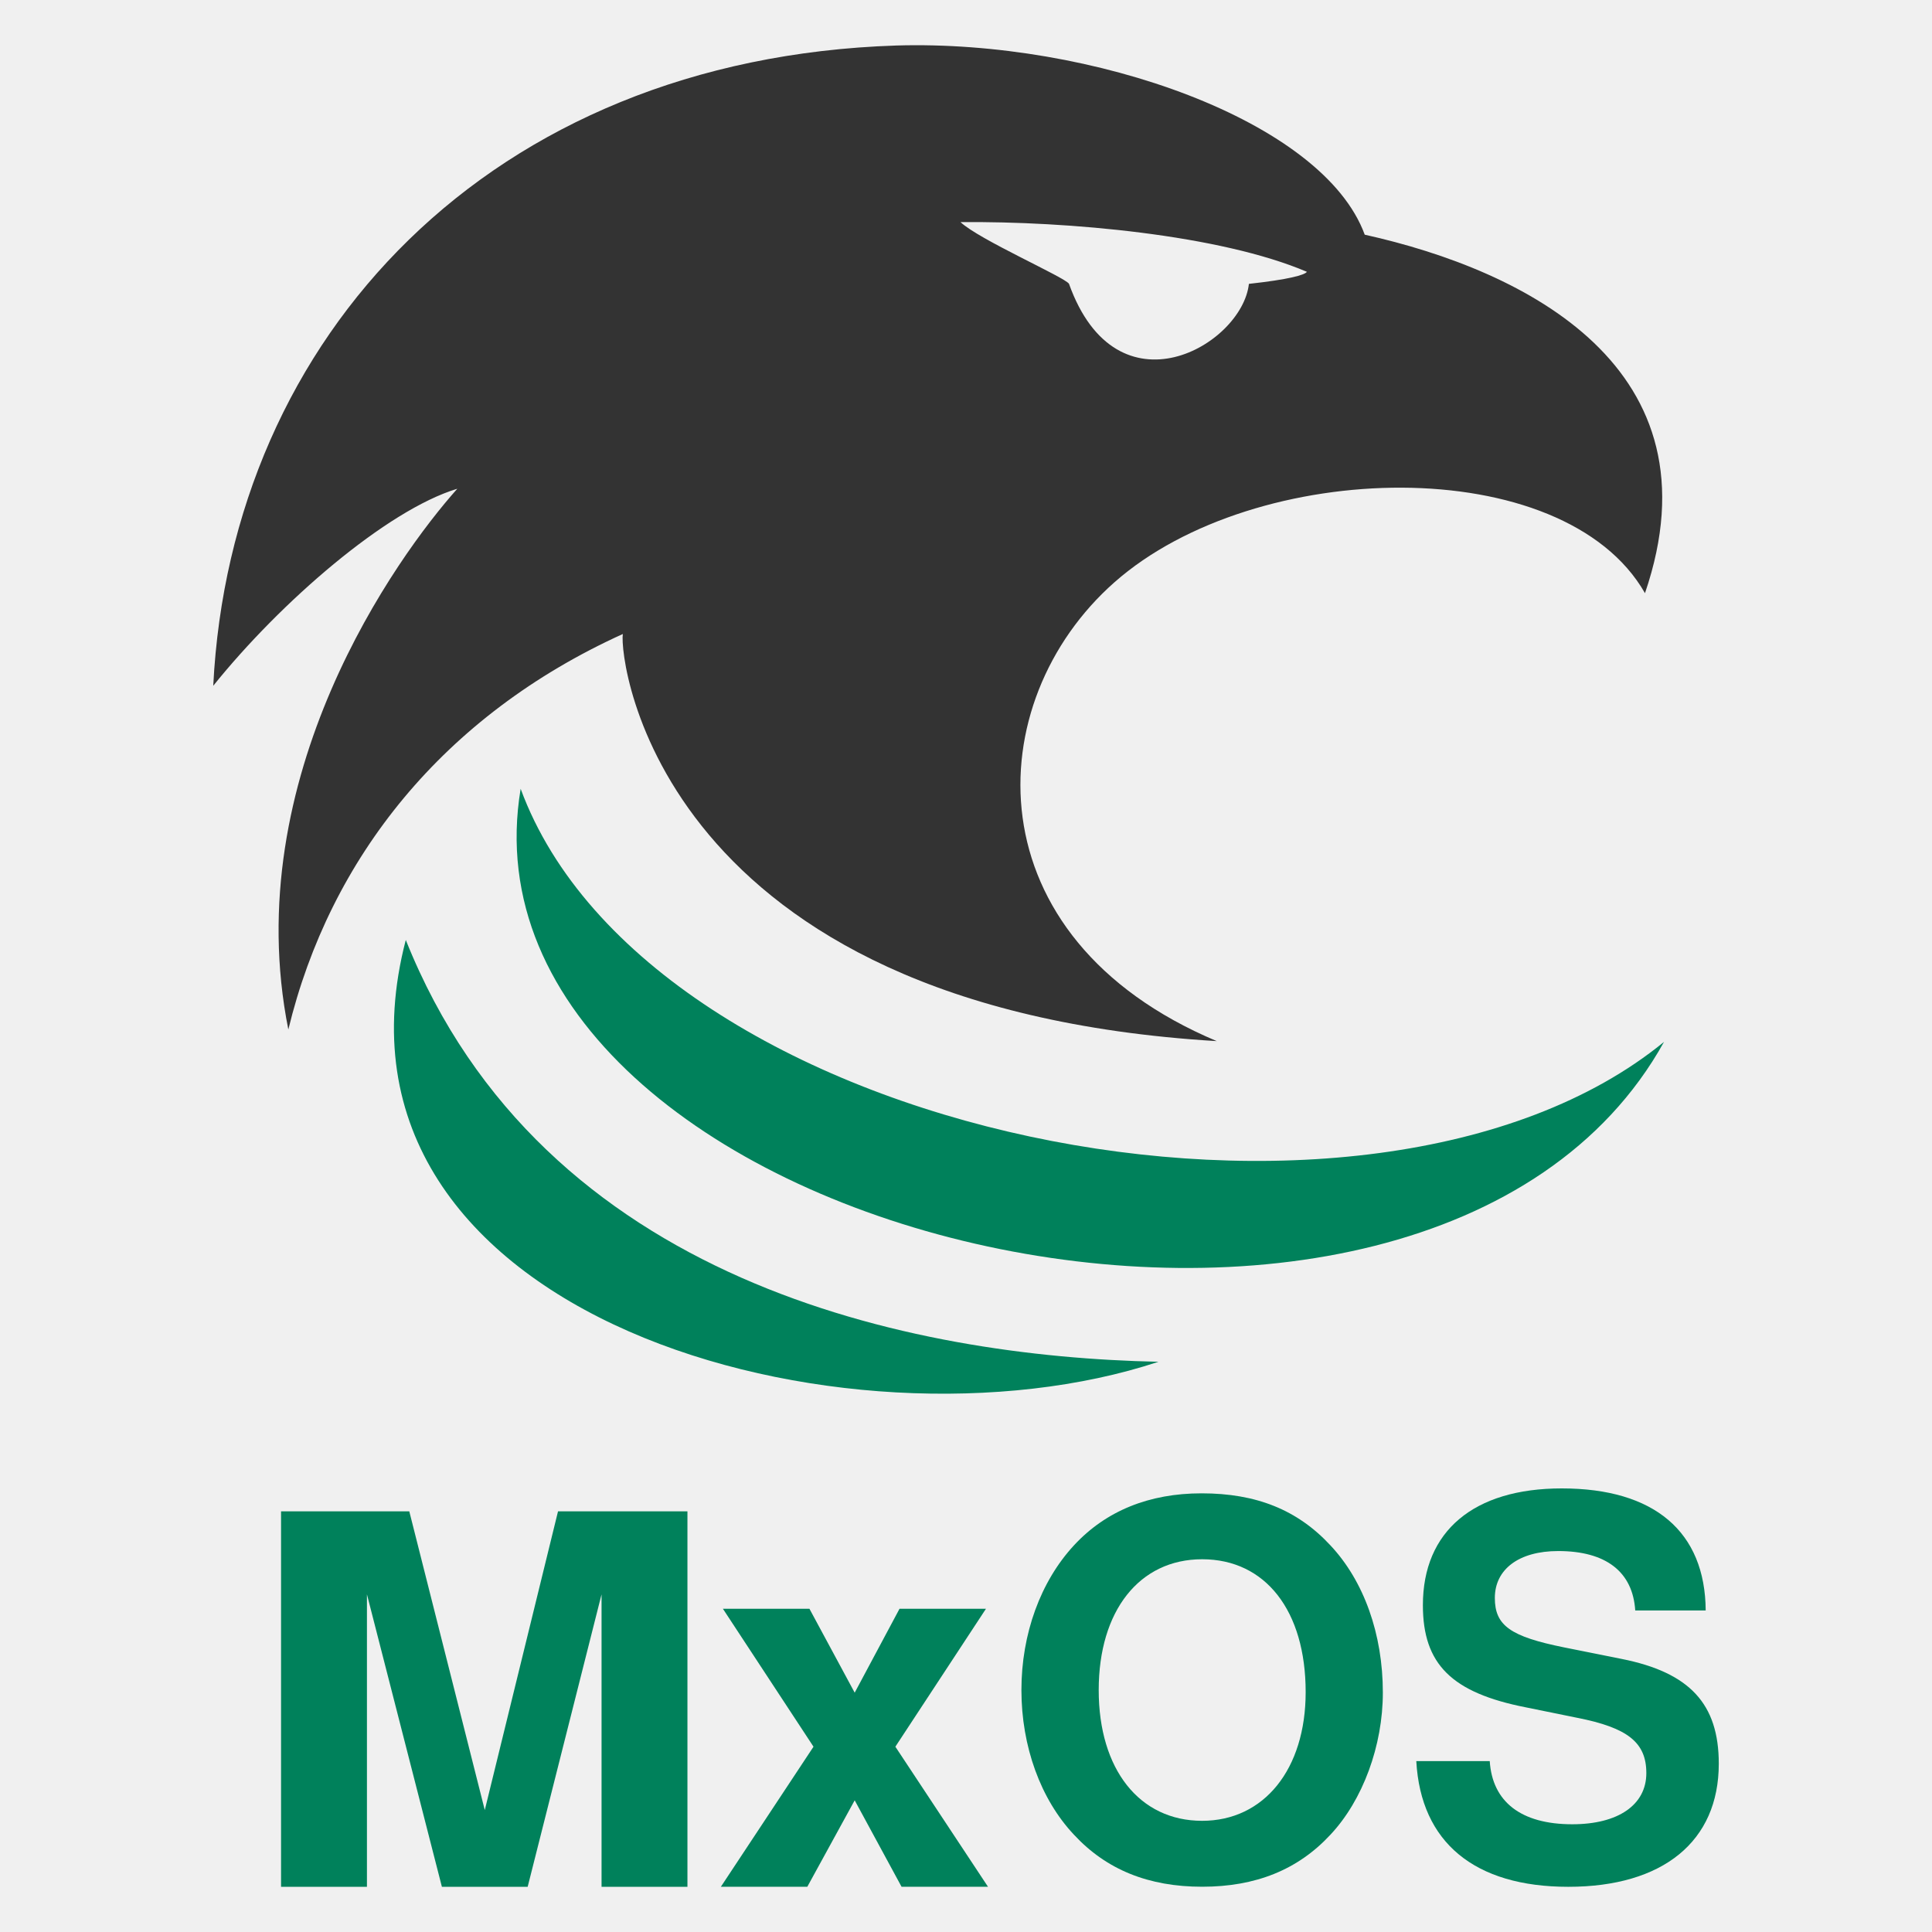
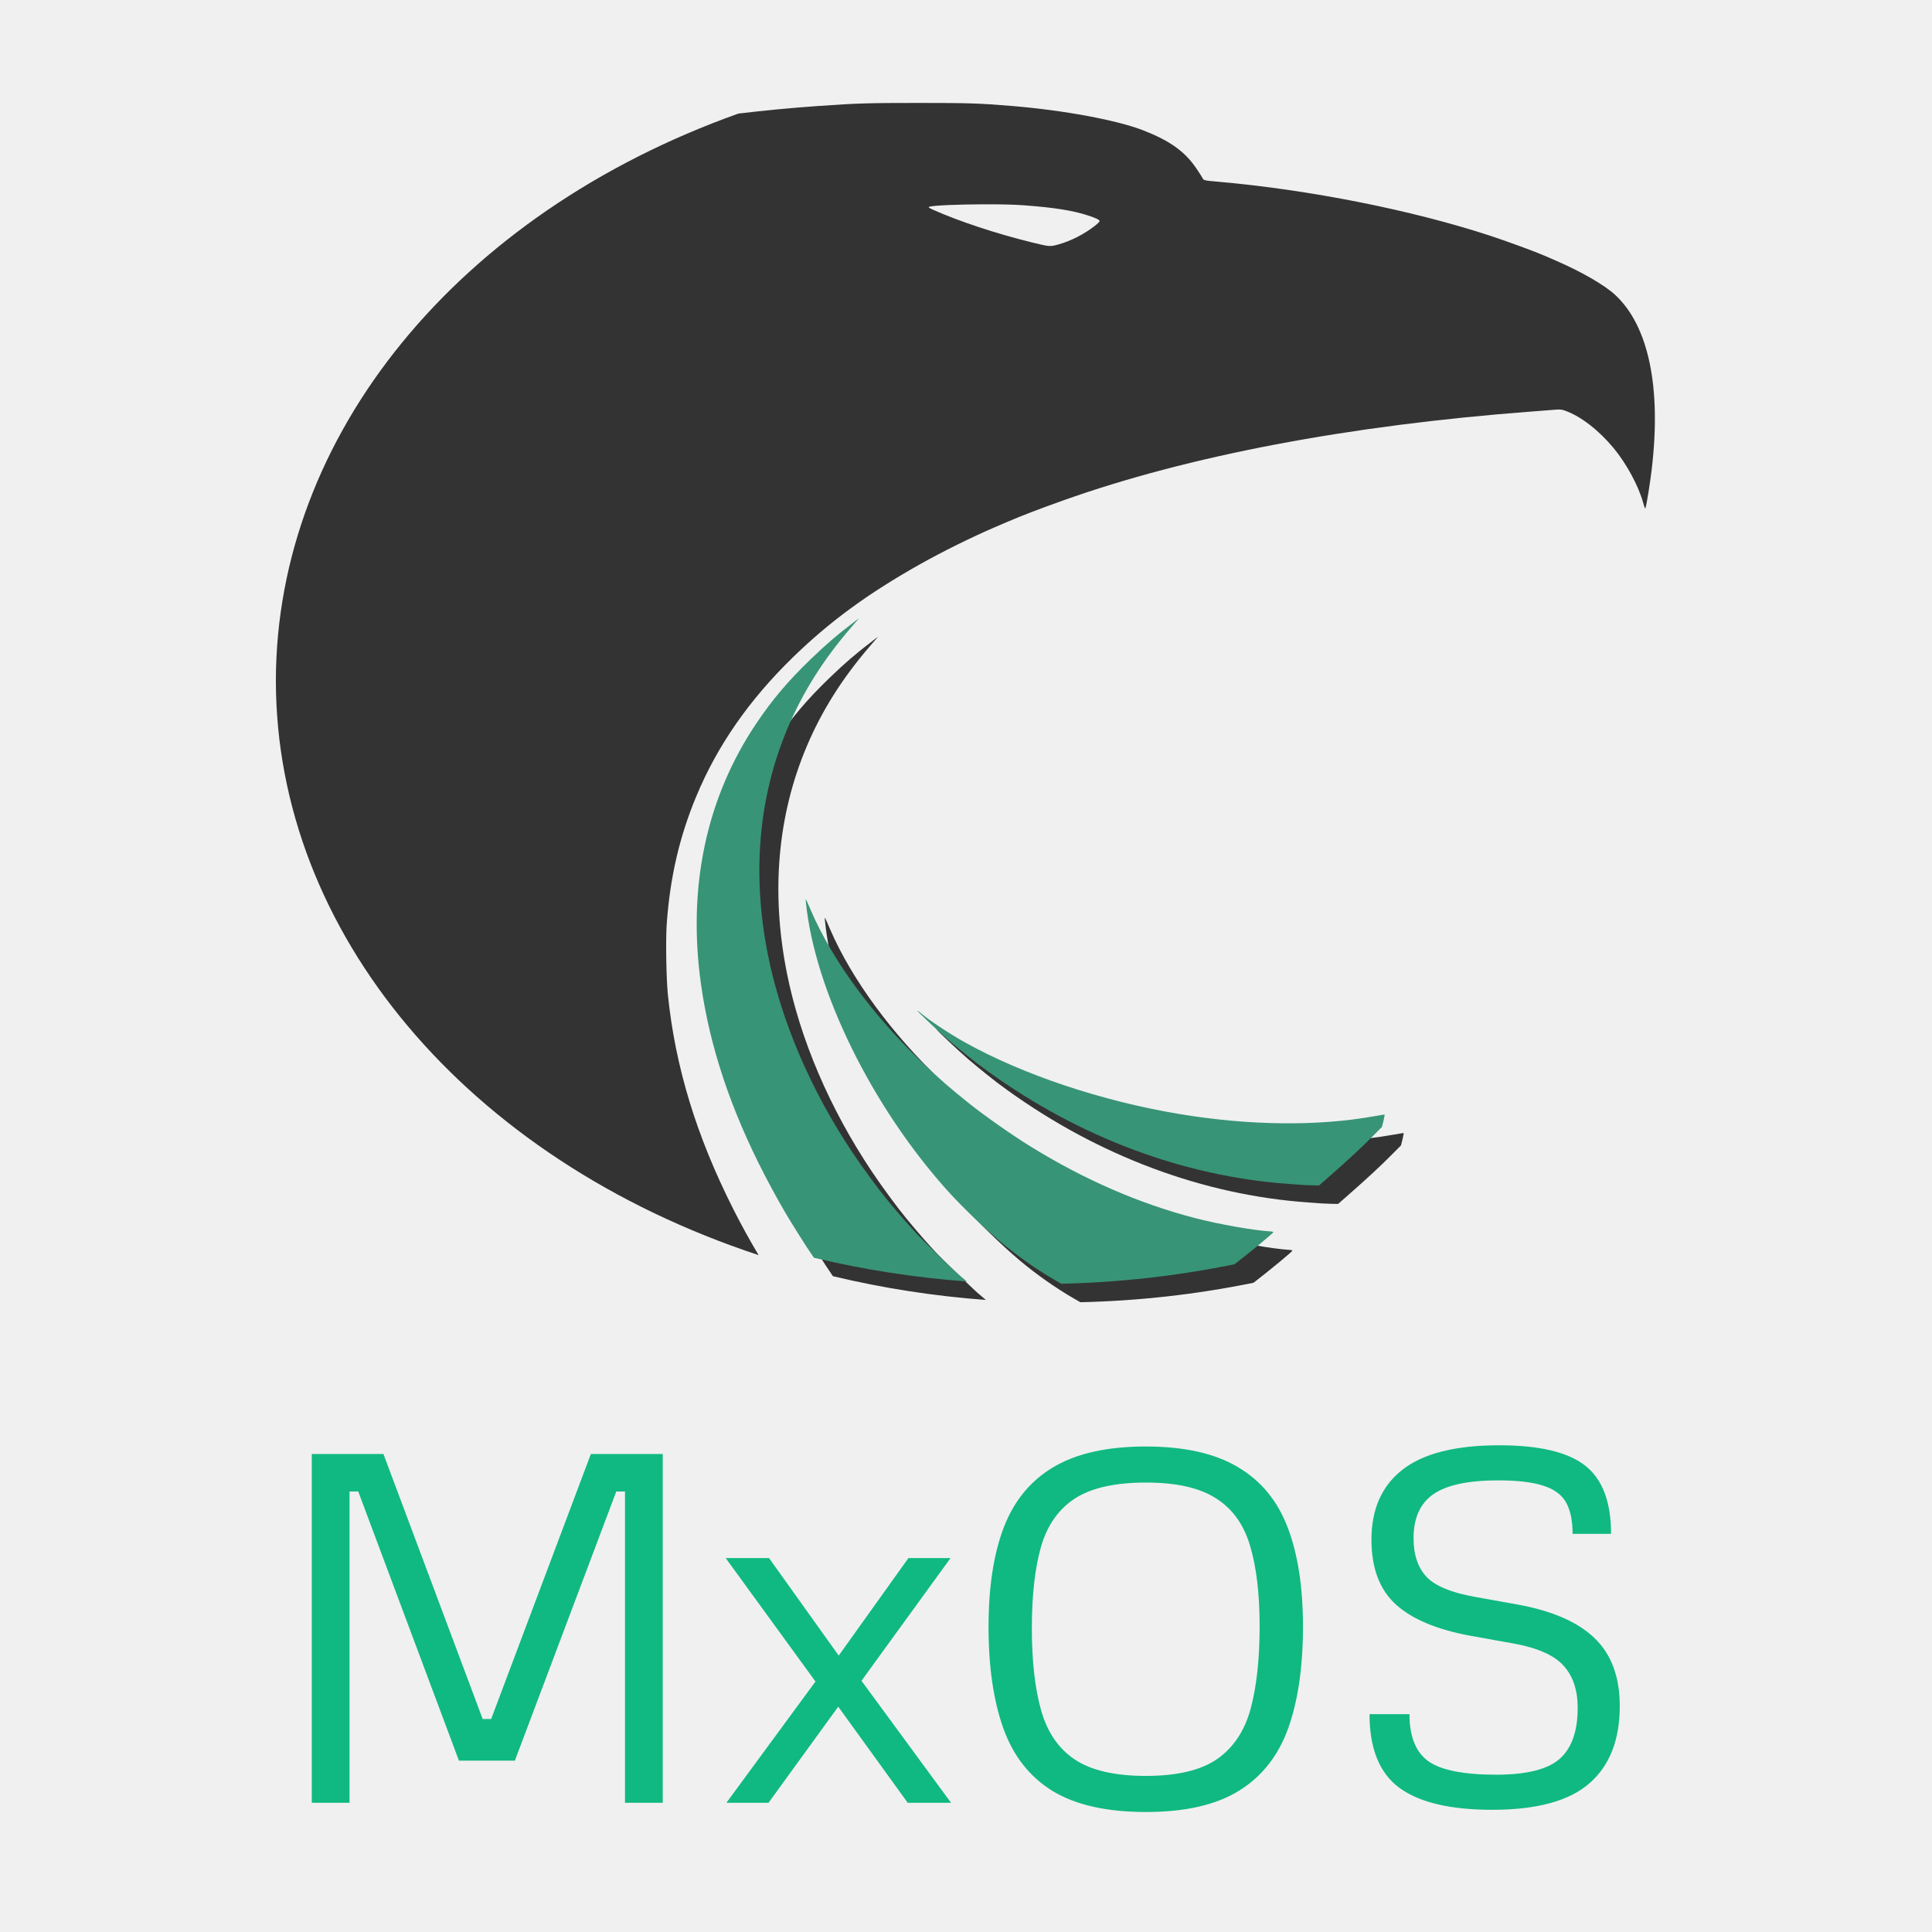
- <svg xmlns="http://www.w3.org/2000/svg" width="512" height="512" viewBox="0 0 512 512" version="1.1" id="svg1" xml:space="preserve">
-   <defs id="defs1">
-     <filter height="1.108" y="-0.054" width="1.054" x="-0.027" id="filter3238" style="color-interpolation-filters:sRGB">
-       <feGaussianBlur id="feGaussianBlur3240" stdDeviation="0.72" />
-     </filter>
-     <filter height="1.074" y="-0.037" width="1.035" x="-0.018" id="filter3250" style="color-interpolation-filters:sRGB">
-       <feGaussianBlur id="feGaussianBlur3252" stdDeviation="0.505" />
-     </filter>
-     <filter height="1.048" y="-0.024" width="1.048" x="-0.024" id="filter3190" style="color-interpolation-filters:sRGB">
-       <feGaussianBlur id="feGaussianBlur3192" stdDeviation="1.64" />
-     </filter>
-     <filter height="1.261" y="-0.13" width="1.124" x="-0.062" id="filter3304" style="color-interpolation-filters:sRGB">
-       <feGaussianBlur id="feGaussianBlur3306" stdDeviation="1.777" />
-     </filter>
-     <filter height="1.266" y="-0.133" width="1.139" x="-0.069" id="filter1616" style="color-interpolation-filters:sRGB">
-       <feGaussianBlur id="feGaussianBlur1618" stdDeviation="1.879" />
-     </filter>
-     <filter height="1.102" y="-0.051" width="1.056" x="-0.028" id="filter2205" style="color-interpolation-filters:sRGB">
-       <feGaussianBlur id="feGaussianBlur2207" stdDeviation="1.059" />
-     </filter>
-     <filter height="1.266" y="-0.133" width="1.133" x="-0.067" id="filter3304-8" style="color-interpolation-filters:sRGB">
-       <feGaussianBlur id="feGaussianBlur3306-9" stdDeviation="1.777" />
-     </filter>
-     <filter height="1.455" y="-0.227" width="1.238" x="-0.119" id="filter3376" style="color-interpolation-filters:sRGB">
-       <feGaussianBlur id="feGaussianBlur3378" stdDeviation="3.214" />
-     </filter>
-     <filter height="1.074" y="-0.037" width="1.035" x="-0.018" id="filter3250-7" style="color-interpolation-filters:sRGB">
-       <feGaussianBlur id="feGaussianBlur3252-3" stdDeviation="0.505" />
-     </filter>
-     <filter height="1.108" y="-0.054" width="1.054" x="-0.027" id="filter3238-6" style="color-interpolation-filters:sRGB">
-       <feGaussianBlur id="feGaussianBlur3240-1" stdDeviation="0.72" />
-     </filter>
-   </defs>
-   <g id="layer1">
-     <g id="g43" transform="matrix(1.725165,0,0,1.725165,395.2387,201.9891)">
-       <g id="g42">
-         <g id="g41">
-           <path id="path31" style="opacity:1;fill:#00815b;fill-opacity:1;stroke:none;stroke-width:0.222;stroke-linecap:square;stroke-linejoin:round" d="M -51.139,92.105 C -98.741,107.857 -181.936,85.515 -166.767,27.308 c 21.053,52.715 77.794,64 115.629,64.797 z" />
-           <path id="path32" style="opacity:1;fill:#00815b;fill-opacity:1;stroke:none;stroke-width:0.222;stroke-linecap:square;stroke-linejoin:round" d="M 26.518,42.964 C -10.005,108.722 -160.572,72.847 -149.122,4.088 -129.405,57.699 -18.735,79.975 26.518,42.964 Z" />
-         </g>
-         <g id="g40">
-           <path id="path38" style="display:none;opacity:1;fill:#ffffff;stroke:none;stroke-width:0.222;stroke-linecap:square;stroke-linejoin:round" d="m -28.34,-75.329 c -0.368,0.5 -2.82,1.18 -8.912,1.849 -1.04,9.415 -20.268,20.599 -27.639,-0.013 -0.661,-1.02 -13.799,-6.776 -16.662,-9.471 16.455,-0.157 39.885,1.952 53.213,7.635 z" />
-           <path id="path40" style="display:none;opacity:1;fill:#333333;fill-opacity:1;stroke:none;stroke-linecap:square;stroke-linejoin:round;stroke-opacity:1" d="m 23.591,-25.965 c -12.468,-21.842 -59.818,-20.813 -81.5,-1.67 -20.787,18.354 -22.063,54.582 15.717,70.482 -85.761,-5.163 -91.838,-58.509 -91.235,-62.538 -27.568,12.514 -45.007,34.411 -51.382,60.756 -7.756,-38.8 16.663,-72.662 25.96,-83.073 -10.876,3.288 -27.176,17.419 -37.496,30.27 2.685,-53.646 42.507,-96.317 104.916,-98.354 30.173,-0.901 65.566,11.567 71.97,29.058 24.688,5.488 54.874,20.475 43.05,55.068 z" />
-         </g>
-         <path id="path29" style="opacity:1;fill:#333333;fill-opacity:1;stroke:none;stroke-linecap:square;stroke-linejoin:round;stroke-opacity:1" d="m -91.428,-110.092 c -62.409,2.036 -102.231,44.708 -104.916,98.354 10.319,-12.851 26.618,-26.982 37.494,-30.27 -9.297,10.411 -33.715,44.273 -25.959,83.072 6.375,-26.346 23.813,-48.242 51.381,-60.756 -0.603,4.029 5.475,57.376 91.236,62.539 -37.78,-15.899 -36.504,-52.128 -15.717,-70.482 21.681,-19.144 69.032,-20.172 81.5,1.67 11.824,-34.594 -18.363,-49.58 -43.051,-55.068 -6.404,-17.491 -41.795,-29.96 -71.969,-29.059 z m 9.875,27.129 c 16.455,-0.157 39.885,1.952 53.213,7.635 -0.368,0.5 -2.82,1.18 -8.912,1.85 -1.04,9.415 -20.267,20.599 -27.639,-0.014 -0.661,-1.02 -13.799,-6.775 -16.662,-9.471 z" />
-       </g>
-       <g id="g37" transform="translate(-0.8547605,-1.282141)" style="fill:#00815b;fill-opacity:1">
-         <text xml:space="preserve" style="font-style:normal;font-variant:normal;font-weight:bold;font-stretch:normal;font-size:83.397px;font-family:'Nimbus Sans';-inkscape-font-specification:'Nimbus Sans, Bold';font-variant-ligatures:normal;font-variant-caps:normal;font-variant-numeric:normal;font-variant-east-asian:normal;text-align:start;writing-mode:lr-tb;direction:ltr;text-anchor:start;opacity:1;fill:#00815b;fill-opacity:1;stroke:none;stroke-width:6.95;stroke-linecap:square;stroke-linejoin:round;stroke-opacity:1" x="-181.064" y="183.463" id="text32" transform="scale(1.054174,0.9486101)">
-           <tspan id="tspan32" x="-181.064" y="183.463" style="font-style:normal;font-variant:normal;font-weight:bold;font-stretch:normal;font-size:83.397px;font-family:'Nimbus Sans';-inkscape-font-specification:'Nimbus Sans, Bold';font-variant-ligatures:normal;font-variant-caps:normal;font-variant-numeric:normal;font-variant-east-asian:normal;fill:#00815b;fill-opacity:1;stroke-width:6.95">M</tspan>
-         </text>
-         <text xml:space="preserve" style="font-style:normal;font-variant:normal;font-weight:bold;font-stretch:normal;font-size:79.096px;font-family:'Nimbus Sans';-inkscape-font-specification:'Nimbus Sans, Bold';font-variant-ligatures:normal;font-variant-caps:normal;font-variant-numeric:normal;font-variant-east-asian:normal;text-align:start;writing-mode:lr-tb;direction:ltr;text-anchor:start;opacity:1;fill:#00815b;fill-opacity:1;stroke:none;stroke-width:6.591;stroke-linecap:square;stroke-linejoin:round;stroke-opacity:1" x="-118.802" y="174.003" id="text33" transform="scale(0.9998146,1.000185)">
-           <tspan id="tspan33" x="-118.802" y="174.003" style="font-style:normal;font-variant:normal;font-weight:bold;font-stretch:normal;font-size:79.096px;font-family:'Nimbus Sans';-inkscape-font-specification:'Nimbus Sans, Bold';font-variant-ligatures:normal;font-variant-caps:normal;font-variant-numeric:normal;font-variant-east-asian:normal;fill:#00815b;fill-opacity:1;stroke-width:6.591">x</tspan>
-         </text>
-         <text xml:space="preserve" style="font-style:normal;font-variant:normal;font-weight:bold;font-stretch:normal;font-size:79.096px;font-family:'Nimbus Sans';-inkscape-font-specification:'Nimbus Sans, Bold';font-variant-ligatures:normal;font-variant-caps:normal;font-variant-numeric:normal;font-variant-east-asian:normal;text-align:start;writing-mode:lr-tb;direction:ltr;text-anchor:start;opacity:1;fill:#00815b;fill-opacity:1;stroke:none;stroke-width:6.591;stroke-linecap:square;stroke-linejoin:round;stroke-opacity:1" x="-74.511" y="172.184" id="text34" transform="scale(0.9998146,1.000185)">
-           <tspan id="tspan34" x="-74.511" y="172.184" style="font-style:normal;font-variant:normal;font-weight:bold;font-stretch:normal;font-size:79.096px;font-family:'Nimbus Sans';-inkscape-font-specification:'Nimbus Sans, Bold';font-variant-ligatures:normal;font-variant-caps:normal;font-variant-numeric:normal;font-variant-east-asian:normal;fill:#00815b;fill-opacity:1;stroke-width:6.591">O</tspan>
-         </text>
-         <text xml:space="preserve" style="font-style:normal;font-variant:normal;font-weight:bold;font-stretch:normal;font-size:78.685px;font-family:'Nimbus Sans';-inkscape-font-specification:'Nimbus Sans, Bold';font-variant-ligatures:normal;font-variant-caps:normal;font-variant-numeric:normal;font-variant-east-asian:normal;text-align:start;writing-mode:lr-tb;direction:ltr;text-anchor:start;opacity:1;fill:#00815b;fill-opacity:1;stroke:none;stroke-width:6.557;stroke-linecap:square;stroke-linejoin:round;stroke-opacity:1" x="-13.391" y="169.172" id="text35" transform="scale(0.9824527,1.017861)">
-           <tspan x="-13.391" y="169.172" style="font-style:normal;font-variant:normal;font-weight:bold;font-stretch:normal;font-size:78.685px;font-family:'Nimbus Sans';-inkscape-font-specification:'Nimbus Sans, Bold';font-variant-ligatures:normal;font-variant-caps:normal;font-variant-numeric:normal;font-variant-east-asian:normal;fill:#00815b;fill-opacity:1;stroke-width:6.557" id="tspan36">S</tspan>
-         </text>
-       </g>
-     </g>
+ <svg xmlns="http://www.w3.org/2000/svg" width="500" height="500" viewBox="0 0 132.292 132.292" version="1.1" id="logo-vertical">
+   <g id="isotipo" transform="translate(18.89,-4.16) scale(0.76)">
+     <path id="cabeza-aguila" style="fill:#333333;stroke-width:0.068" d="m 57.912,14.748 c -4.521,-5.57e-4 -5.54,0.03 -8.96,0.269 -2.429,0.169 -4.86,0.401 -7.276,0.688 A 70.521,56.066 0 0 0 -2.408275e-6,66.778 v 0.031 A 70.521,56.066 0 0 0 43.493,118.557 c -0.814,-1.366 -1.574,-2.747 -2.281,-4.146 -3.328,-6.591 -5.226,-12.811 -5.893,-19.313 -0.146,-1.422 -0.204,-4.944 -0.105,-6.36 0.292,-4.175 1.139,-7.844 2.651,-11.488 1.903,-4.585 4.771,-8.715 8.718,-12.554 3.3,-3.21 6.726,-5.721 11.397,-8.355 2.031,-1.145 4.744,-2.488 6.815,-3.374 0.481,-0.206 0.998,-0.427 1.149,-0.492 1.301,-0.558 2.819,-1.14 4.978,-1.909 11.297,-4.026 25.748,-6.77 42.19,-8.012 0.982,-0.074 1.986,-0.152 2.232,-0.173 0.361,-0.031 0.525,-0.01 0.853,0.109 1.391,0.505 2.998,1.751 4.333,3.359 1.165,1.404 2.245,3.406 2.666,4.942 0.111,0.406 0.174,0.545 0.203,0.453 0.109,-0.34 0.409,-2.201 0.562,-3.489 0.877,-7.383 -0.281,-12.919 -3.288,-15.707 -0.958,-0.889 -3.01,-2.076 -5.329,-3.084 -0.434,-0.189 -0.882,-0.384 -0.996,-0.433 -0.854,-0.374 -3.454,-1.33 -4.943,-1.818 -7.068,-2.317 -16.293,-4.147 -24.545,-4.869 -1.219,-0.107 -1.275,-0.12 -1.369,-0.324 -0.046,-0.098 -0.309,-0.509 -0.585,-0.912 -1.026,-1.499 -2.376,-2.461 -4.754,-3.388 -2.375,-0.926 -7.175,-1.816 -11.864,-2.201 -2.962,-0.243 -3.815,-0.27 -8.376,-0.271 z m 5.877,9.133 c 1.345,-0.004 2.658,0.02 3.494,0.08 2.792,0.202 4.519,0.475 5.907,0.931 0.728,0.239 1.027,0.387 1.027,0.507 0,0.051 -0.198,0.245 -0.439,0.431 -0.981,0.757 -2.15,1.354 -3.251,1.661 -0.795,0.221 -0.789,0.222 -2.456,-0.188 -3.151,-0.775 -6.539,-1.895 -8.822,-2.915 -0.424,-0.19 -0.491,-0.239 -0.378,-0.282 0.347,-0.131 2.675,-0.218 4.916,-0.225 z" />
+     <path id="sombra-plumas" style="fill:#333333;stroke-width:0.068" d="m 54.265,62.832 -0.477,0.363 c -1.511,1.151 -2.52,2.018 -3.917,3.365 -2.013,1.941 -3.423,3.608 -4.858,5.741 -4.521,6.722 -6.227,14.763 -4.993,23.529 0.788,5.601 2.671,11.254 5.7,17.115 0.832,1.61 1.747,3.245 2.414,4.312 0.166,0.265 0.501,0.805 0.745,1.199 0.396,0.638 0.836,1.309 1.31,2 a 70.521,56.066 0 0 0 13.78,2.14 c -0.288,-0.24 -0.564,-0.474 -0.807,-0.691 -0.581,-0.519 -3.167,-3.026 -3.607,-3.498 -0.962,-1.032 -1.594,-1.757 -2.79,-3.201 -0.765,-0.924 -2.165,-2.83 -3.068,-4.179 -3.785,-5.651 -6.467,-11.917 -7.657,-17.894 -1.446,-7.261 -0.841,-14.185 1.781,-20.393 1.361,-3.223 3.204,-6.148 5.691,-9.036 z m -4.804,25.343 c -0.017,0.005 -0.004,0.107 0.011,0.263 0.785,7.912 5.941,18.405 12.771,25.992 1.465,1.627 3.833,3.872 5.393,5.112 1.589,1.263 3.21,2.35 4.85,3.259 a 70.521,56.066 0 0 0 15.602,-1.756 c 1.523,-1.177 3.499,-2.803 3.499,-2.901 0,-0.024 -0.116,-0.05 -0.257,-0.058 -1.528,-0.09 -4.641,-0.641 -6.825,-1.208 -5.021,-1.303 -10.011,-3.481 -14.853,-6.482 -1.675,-1.038 -4.092,-2.735 -5.491,-3.855 -1.771,-1.418 -2.589,-2.132 -4.18,-3.648 -4.502,-4.291 -8.116,-9.221 -10.059,-13.722 -0.319,-0.739 -0.431,-1.003 -0.46,-0.996 z m 10.063,10.028 c -0.046,0.033 1.908,1.883 2.849,2.693 0.491,0.422 1.248,1.047 1.682,1.387 0.434,0.341 0.851,0.67 0.927,0.731 0.075,0.061 0.493,0.367 0.927,0.68 8.237,5.939 17.648,9.454 27.085,10.115 0.566,0.04 1.138,0.081 1.27,0.093 0.132,0.012 0.51,0.026 0.84,0.032 l 0.601,0.011 1.08,-0.949 c 1.547,-1.359 2.742,-2.468 3.727,-3.46 l 0.858,-0.864 0.141,-0.56 c 0.077,-0.308 0.115,-0.56 0.084,-0.56 -0.031,0 -0.466,0.073 -0.966,0.163 -5.069,0.908 -11.211,0.839 -17.459,-0.196 -7.026,-1.164 -14.182,-3.558 -19.438,-6.501 -1.343,-0.752 -3.235,-2.005 -3.853,-2.552 -0.127,-0.112 -0.282,-0.229 -0.345,-0.26 -0.005,-0.003 -0.01,-0.004 -0.011,-0.003 z" />
+     <path id="plumas" style="fill:#389476;fill-opacity:1;stroke-width:0.068" d="m 52.549,61.167 -0.477,0.364 c -1.511,1.151 -2.521,2.018 -3.917,3.365 -2.013,1.941 -3.423,3.608 -4.858,5.741 -4.521,6.722 -6.227,14.763 -4.993,23.529 0.788,5.601 2.672,11.254 5.701,17.115 0.832,1.61 1.747,3.245 2.414,4.312 0.166,0.265 0.501,0.805 0.746,1.199 0.396,0.638 0.836,1.309 1.31,2 a 70.521,56.066 0 0 0 13.78,2.14 c -0.288,-0.24 -0.564,-0.474 -0.806,-0.691 -0.581,-0.519 -3.167,-3.027 -3.607,-3.499 -0.962,-1.032 -1.594,-1.757 -2.79,-3.201 -0.765,-0.924 -2.165,-2.83 -3.068,-4.179 -3.785,-5.651 -6.467,-11.917 -7.657,-17.894 -1.446,-7.261 -0.841,-14.184 1.781,-20.392 1.361,-3.223 3.203,-6.149 5.69,-9.036 z m -4.804,25.343 c -0.017,0.004 -0.004,0.106 0.011,0.263 0.785,7.912 5.941,18.406 12.77,25.992 1.465,1.627 3.833,3.872 5.393,5.112 1.589,1.263 3.21,2.35 4.85,3.259 a 70.521,56.066 0 0 0 15.602,-1.756 c 1.523,-1.177 3.5,-2.804 3.5,-2.901 0,-0.024 -0.116,-0.05 -0.258,-0.058 -1.528,-0.09 -4.641,-0.641 -6.825,-1.208 -5.021,-1.303 -10.011,-3.48 -14.853,-6.482 -1.675,-1.038 -4.092,-2.735 -5.491,-3.855 -1.771,-1.418 -2.589,-2.132 -4.18,-3.648 C 53.761,96.936 50.148,92.007 48.205,87.506 47.886,86.767 47.774,86.502 47.745,86.51 Z M 57.808,96.538 c -0.043,0.036 1.908,1.883 2.849,2.693 0.491,0.422 1.248,1.046 1.682,1.387 0.434,0.341 0.851,0.67 0.927,0.731 0.075,0.061 0.492,0.367 0.927,0.68 8.237,5.939 17.649,9.454 27.086,10.115 0.566,0.04 1.138,0.081 1.27,0.093 0.132,0.012 0.51,0.026 0.841,0.032 l 0.601,0.011 1.08,-0.949 c 1.547,-1.359 2.742,-2.468 3.727,-3.46 l 0.858,-0.865 0.141,-0.56 c 0.077,-0.308 0.115,-0.56 0.083,-0.56 -0.031,0 -0.465,0.073 -0.965,0.163 -5.069,0.908 -11.211,0.839 -17.459,-0.196 -7.026,-1.164 -14.182,-3.558 -19.438,-6.501 -1.343,-0.752 -3.235,-2.005 -3.853,-2.552 -0.127,-0.112 -0.282,-0.229 -0.345,-0.26 -0.005,-0.002 -0.01,-0.004 -0.011,-0.002 z" />
+   </g>
+   <g id="wordmark" transform="translate(-59.256,5.709) scale(1.36)">
+     <path id="texto-mxos" style="fill:#10b981;fill-opacity:1;stroke:none" d="m 119.056,68.57 c -2.202,0 -3.826,0.41 -4.875,1.231 -1.04,0.812 -1.56,1.987 -1.56,3.522 0,1.422 0.406,2.506 1.219,3.254 0.821,0.747 2.076,1.275 3.766,1.584 l 2.17,0.39 c 1.211,0.219 2.051,0.593 2.522,1.121 0.471,0.52 0.707,1.227 0.707,2.121 0,1.178 -0.305,2.035 -0.914,2.571 -0.609,0.528 -1.67,0.792 -3.181,0.792 -1.633,0 -2.77,-0.223 -3.412,-0.67 -0.642,-0.455 -0.963,-1.247 -0.963,-2.377 h -2.011 c 0,1.731 0.5,2.966 1.499,3.705 1.007,0.739 2.567,1.109 4.679,1.109 2.242,0 3.872,-0.443 4.887,-1.328 1.024,-0.886 1.535,-2.186 1.535,-3.9 0,-1.462 -0.422,-2.6 -1.267,-3.412 -0.837,-0.812 -2.129,-1.377 -3.875,-1.694 l -2.17,-0.39 c -1.178,-0.211 -1.986,-0.548 -2.425,-1.011 -0.431,-0.471 -0.646,-1.117 -0.646,-1.938 0,-1.016 0.333,-1.755 0.999,-2.218 0.674,-0.463 1.759,-0.695 3.254,-0.695 0.975,0 1.735,0.089 2.279,0.268 0.544,0.171 0.926,0.451 1.146,0.841 0.219,0.39 0.329,0.918 0.329,1.584 h 1.938 c 0,-1.609 -0.435,-2.754 -1.304,-3.436 -0.869,-0.682 -2.312,-1.024 -4.327,-1.024 z m -17.792,0.061 c -1.925,0 -3.469,0.341 -4.631,1.024 -1.162,0.682 -2.003,1.698 -2.523,3.047 -0.512,1.341 -0.768,3.01 -0.768,5.009 0,2.015 0.248,3.717 0.744,5.106 0.496,1.389 1.32,2.441 2.474,3.156 1.162,0.707 2.73,1.061 4.704,1.061 1.982,0 3.546,-0.358 4.692,-1.073 1.154,-0.715 1.978,-1.763 2.474,-3.144 0.496,-1.389 0.744,-3.095 0.744,-5.118 0,-1.982 -0.256,-3.644 -0.768,-4.984 -0.512,-1.349 -1.349,-2.364 -2.511,-3.047 -1.154,-0.691 -2.697,-1.036 -4.631,-1.036 z m -41.996,0.378 v 17.561 h 1.901 V 70.898 h 0.439 l 5.07,13.551 h 2.815 l 5.106,-13.551 h 0.439 v 15.672 h 1.901 V 69.009 H 73.32 L 68.299,82.353 H 67.873 L 62.876,69.009 Z m 41.996,1.438 c 1.544,0 2.726,0.268 3.546,0.805 0.829,0.528 1.397,1.328 1.706,2.4 0.317,1.064 0.475,2.409 0.475,4.034 0,1.641 -0.15,3.022 -0.451,4.143 -0.301,1.113 -0.862,1.958 -1.682,2.535 -0.821,0.569 -2.019,0.853 -3.595,0.853 -1.56,0 -2.754,-0.276 -3.583,-0.829 -0.821,-0.552 -1.385,-1.381 -1.694,-2.486 -0.309,-1.105 -0.463,-2.478 -0.463,-4.119 0,-1.633 0.15,-2.99 0.451,-4.07 0.309,-1.089 0.874,-1.905 1.694,-2.449 0.829,-0.544 2.027,-0.817 3.595,-0.817 z m -21.156,3.802 4.521,6.215 -4.484,6.105 h 2.12 l 3.51,-4.838 3.497,4.838 h 2.182 l -4.509,-6.142 4.485,-6.179 h -2.121 l -3.51,4.911 -3.509,-4.911 z" />
  </g>
</svg>
